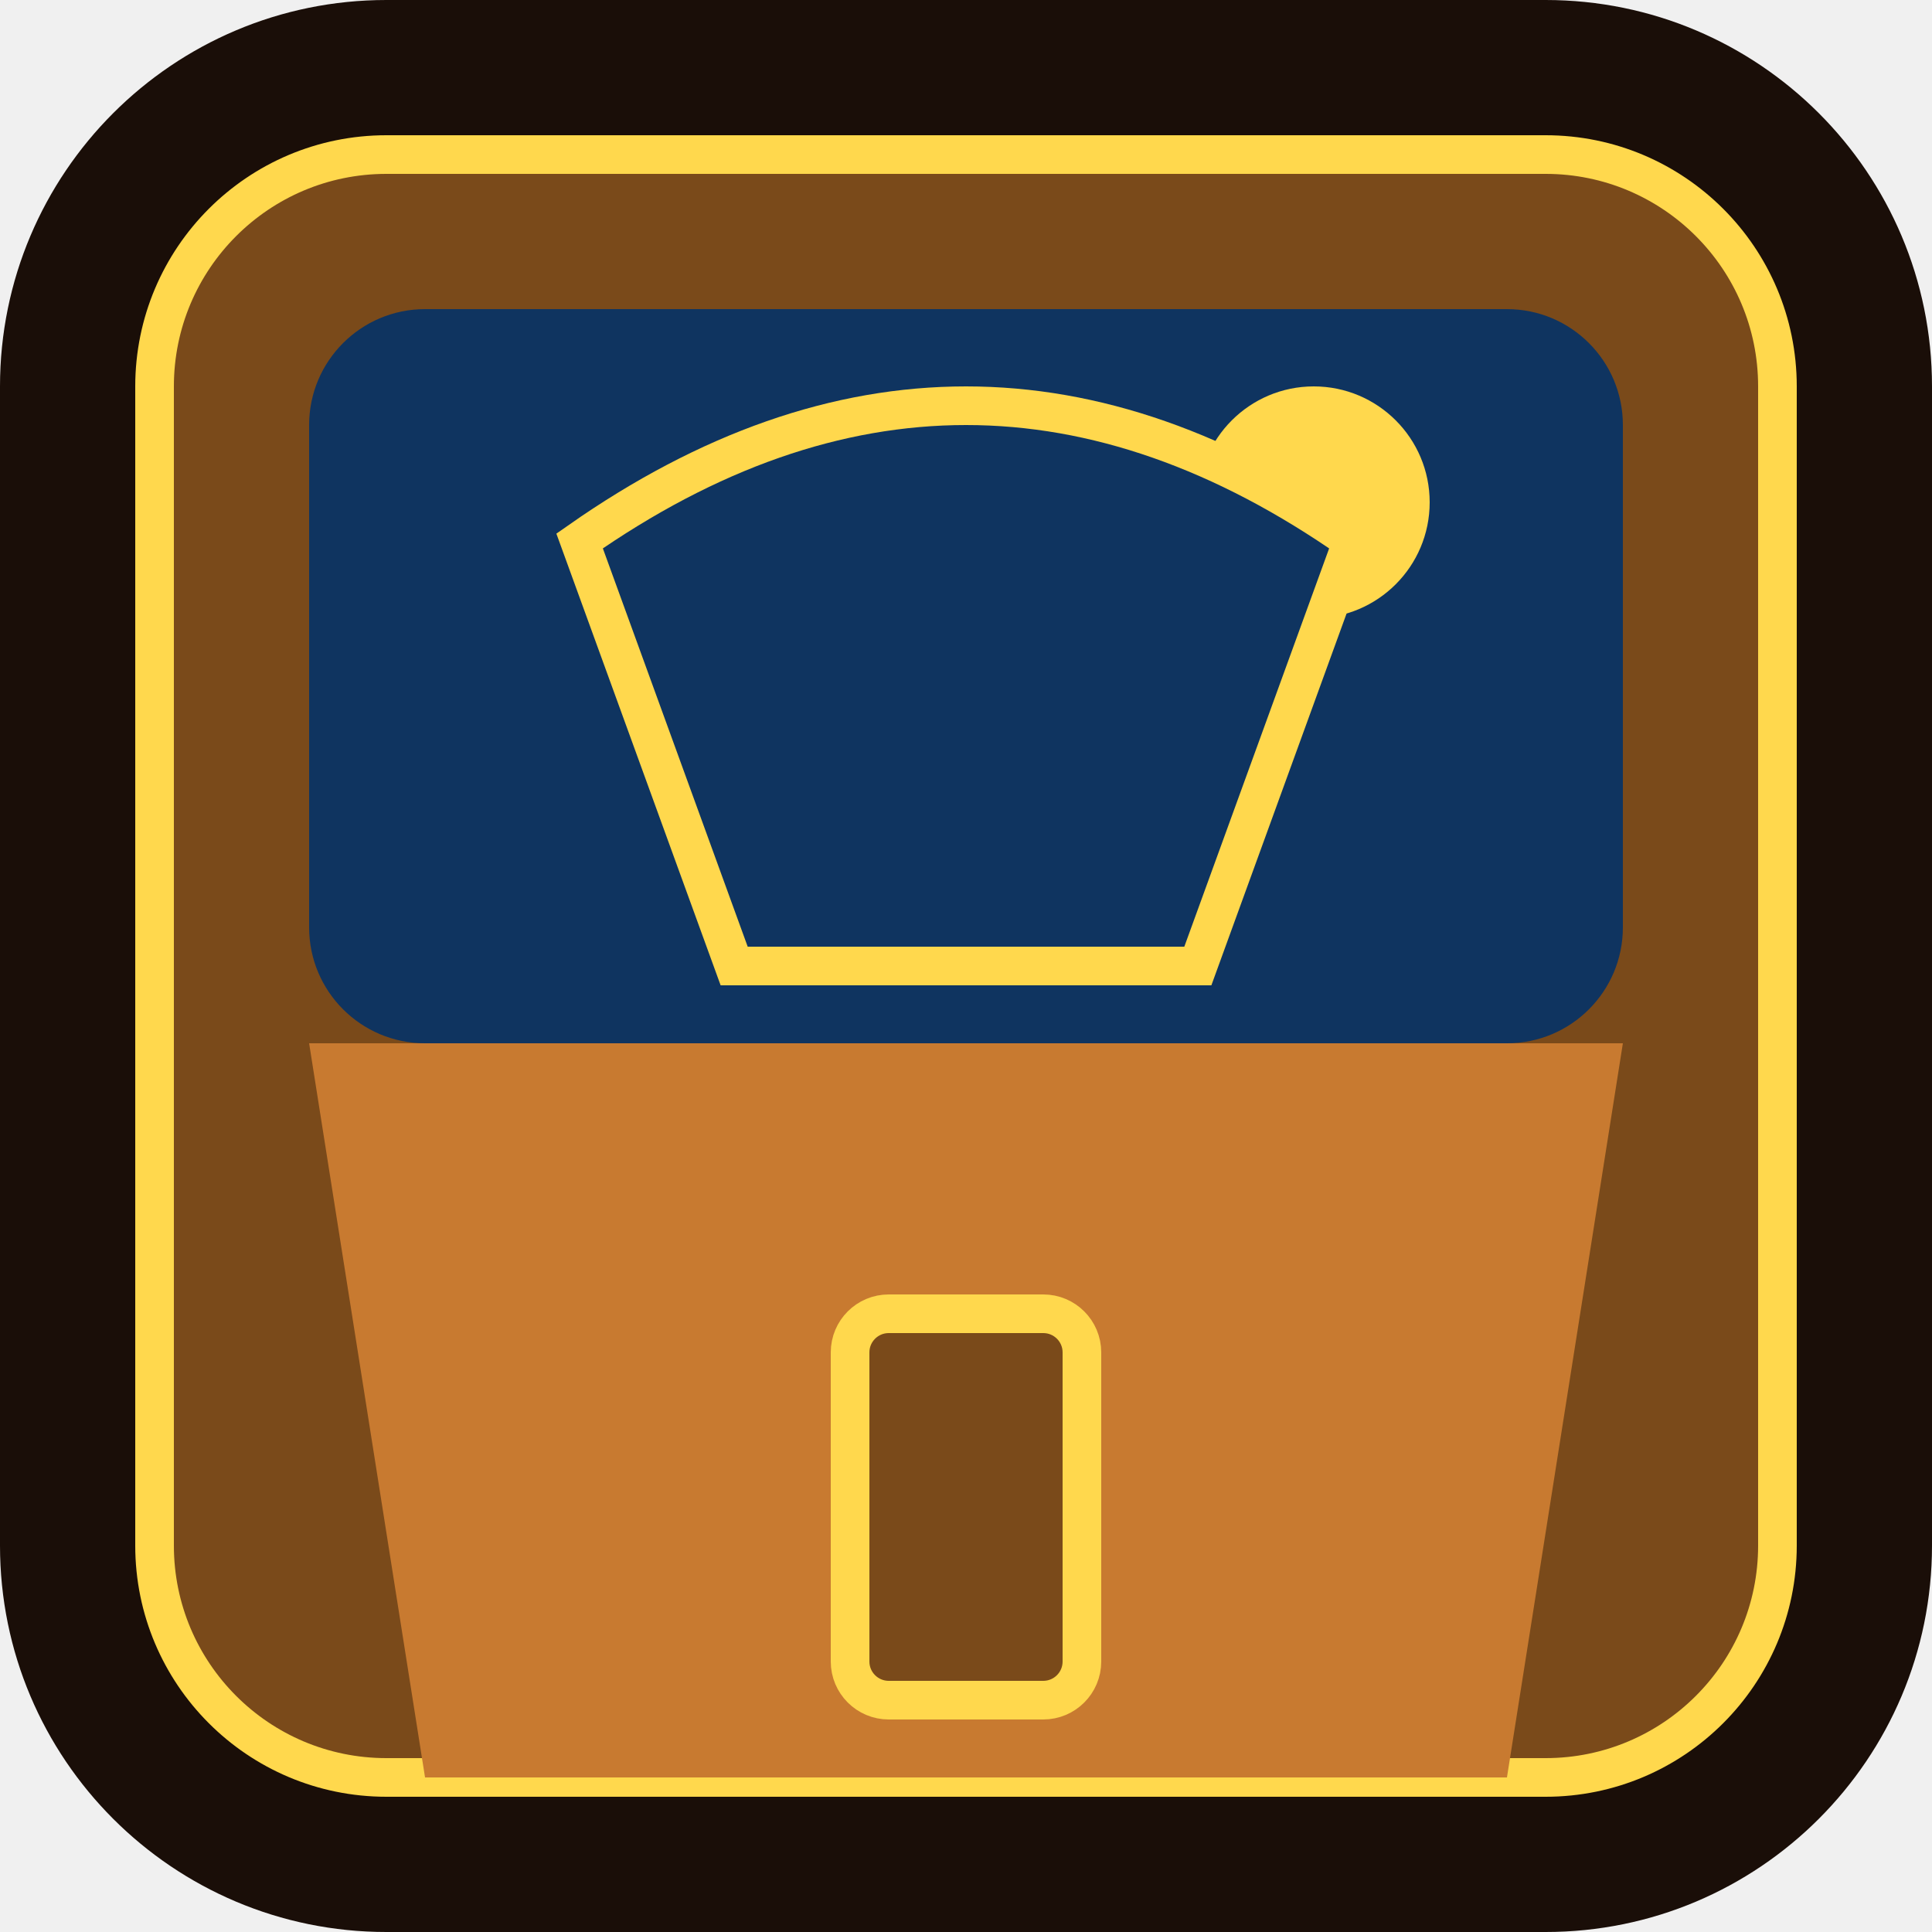
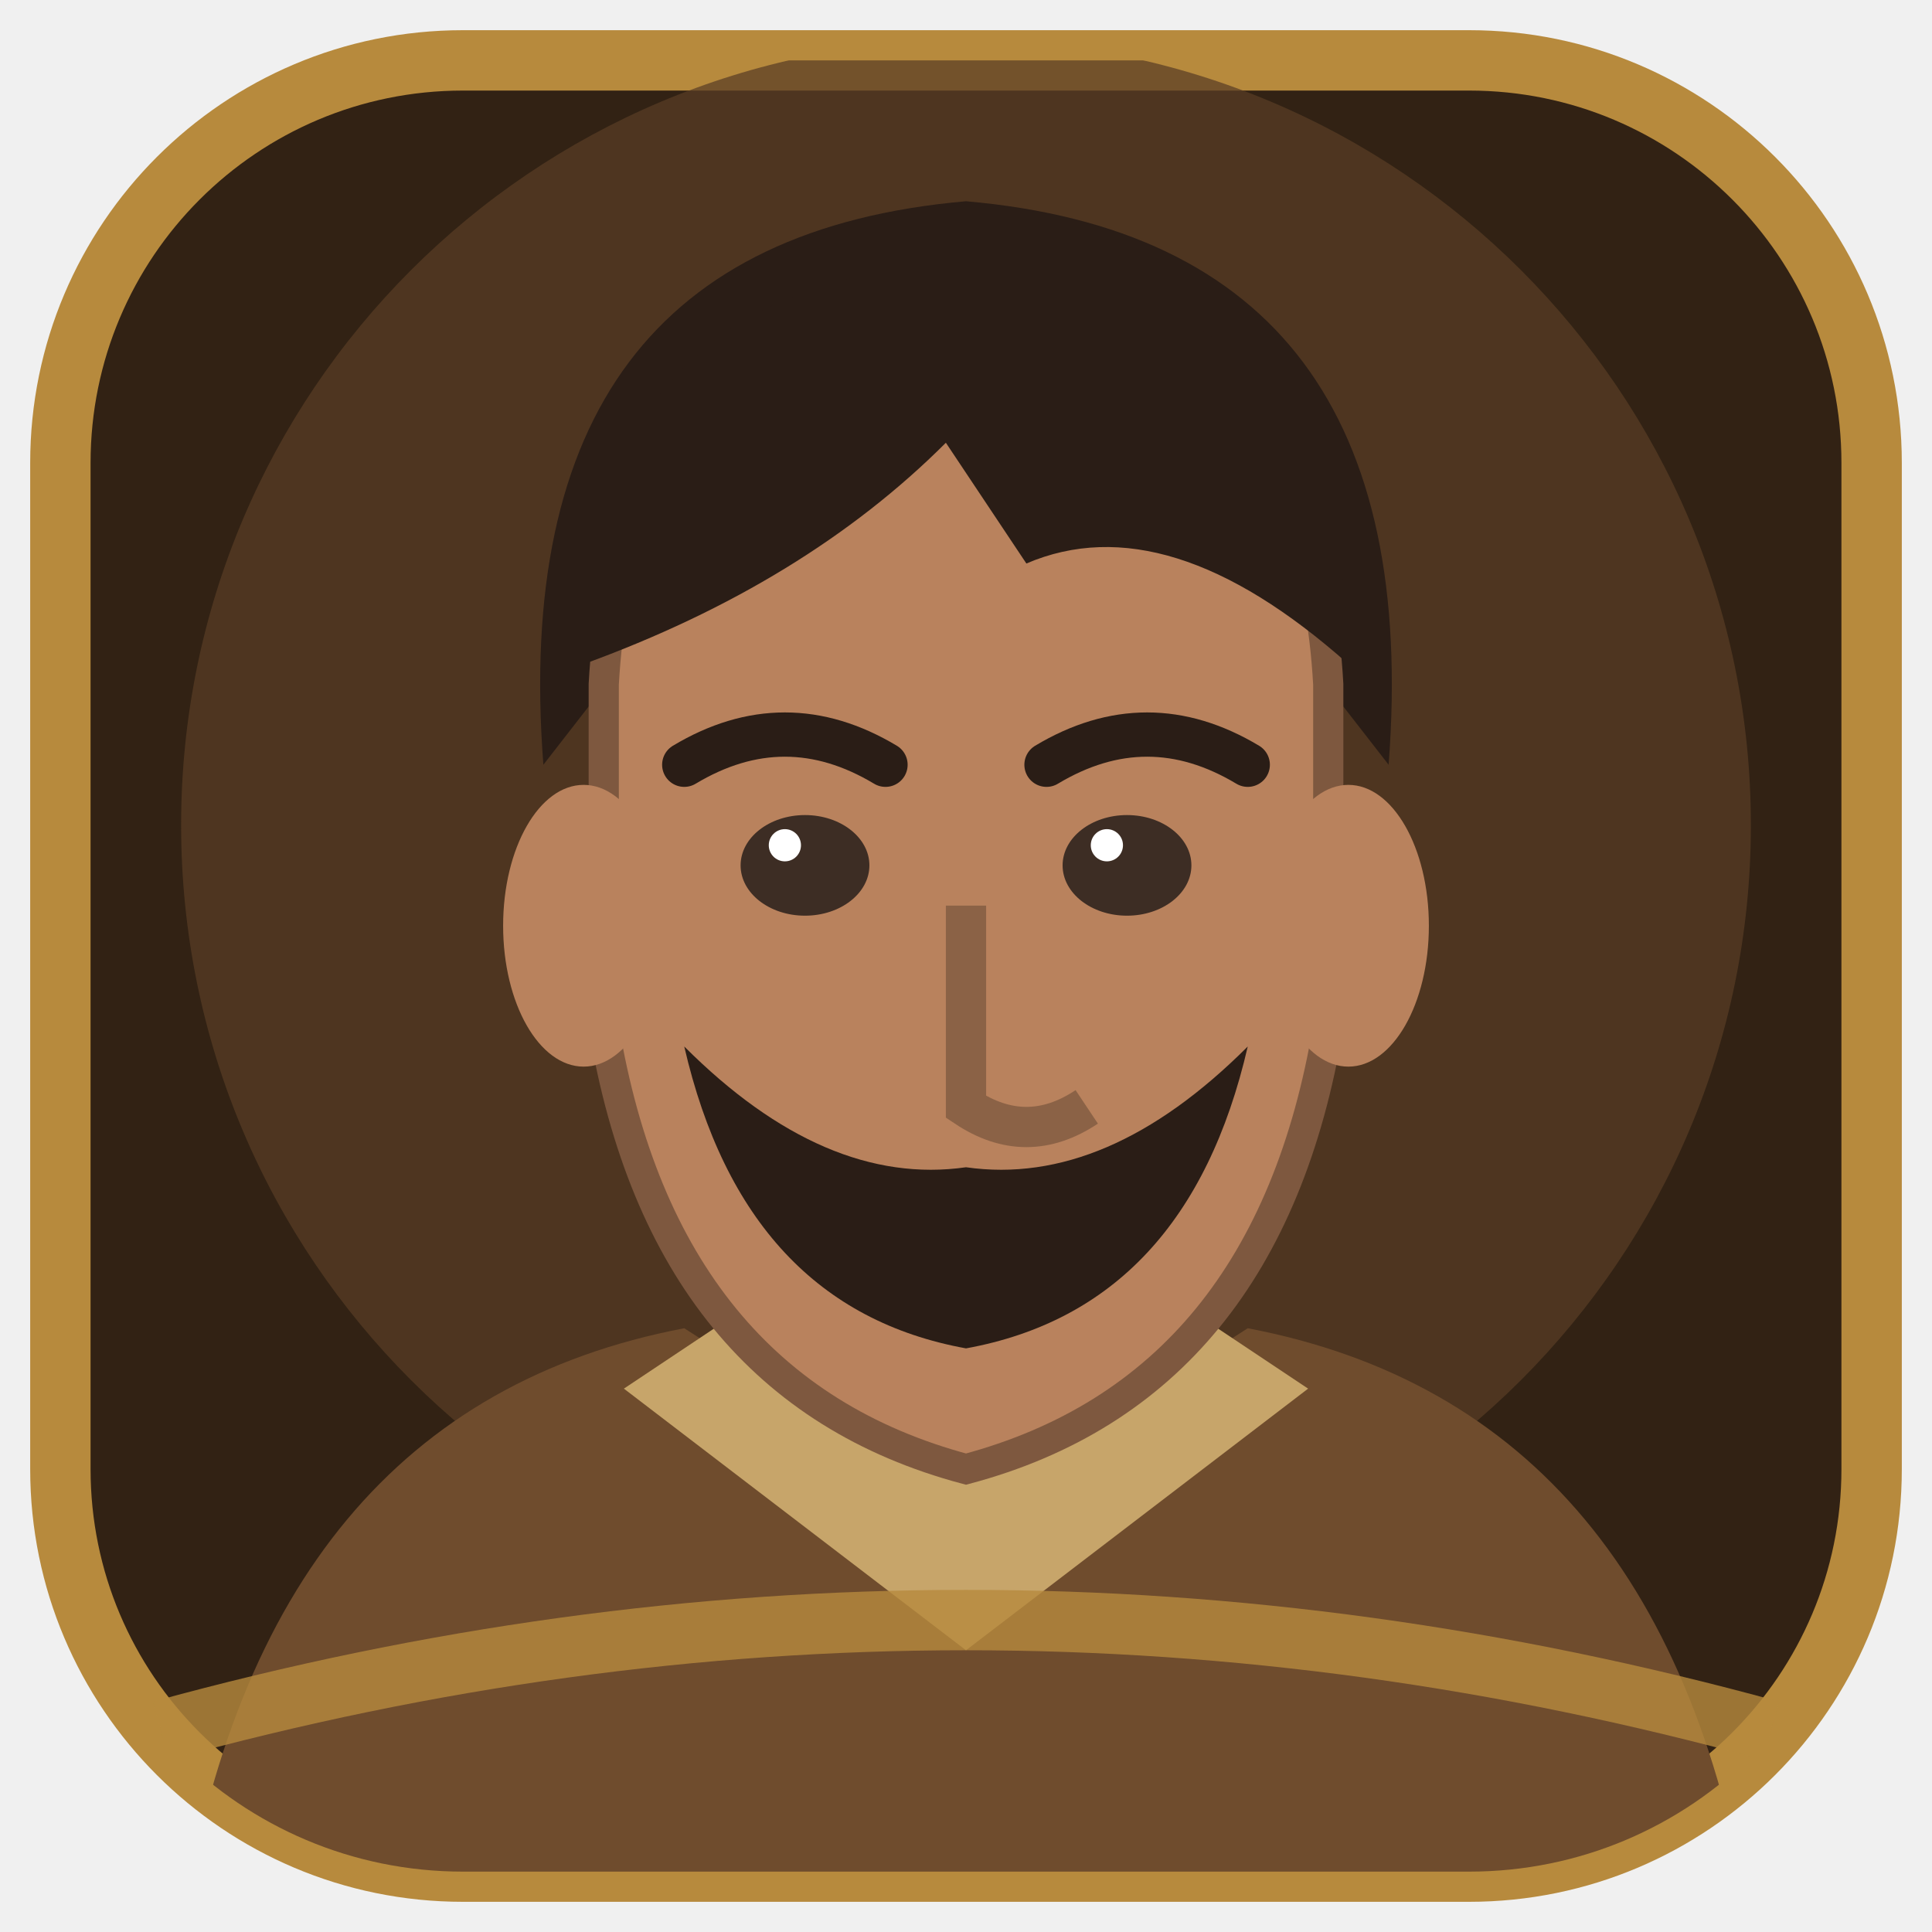
- <svg xmlns="http://www.w3.org/2000/svg" viewBox="0 0 100 100" width="100" height="100">
-   <rect width="100" height="100" rx="20" fill="#1a0e08" />
-   <rect x="8" y="8" width="84" height="84" rx="12" fill="#7a4a1a" stroke="#ffd84d" stroke-width="2" />
-   <rect x="16" y="16" width="68" height="38" rx="6" fill="#0f3460" />
-   <circle cx="68" cy="26" r="6" fill="#ffd84d" />
-   <path d="M16 54 L84 54 L78 92 L22 92 Z" fill="#c87a30" />
-   <path d="M30 28 Q50 14 70 28 L62 50 L38 50 Z" fill="#0f3460" stroke="#ffd84d" stroke-width="2" />
-   <rect x="44" y="68" width="12" height="20" rx="2" fill="#7a4a1a" stroke="#ffd84d" stroke-width="2" />
+ <svg xmlns="http://www.w3.org/2000/svg" viewBox="0 0 96 96" role="img" aria-labelledby="title desc" data-character="moses_young">
+   <defs>
+     <clipPath id="frame">
+       <rect x="3" y="3" width="90" height="90" rx="20" />
+     </clipPath>
+   </defs>
+   <rect x="3" y="3" width="90" height="90" rx="20" fill="#322214" stroke="#b78a3d" stroke-width="3" />
+   <g clip-path="url(#frame)">
+     <circle cx="48" cy="41" r="39" fill="#593d24" opacity=".72" />
+     <path d="M9 96Q13 70 34 66L48 75 62 66Q83 70 87 96Z" fill="#6f4c2d" />
+     <path d="M31 69L48 82 65 69 59 65 48 73 37 65Z" fill="#c7a56a" />
+     <path d="M27 38Q25 12 48 10Q71 12 69 38L62 29Q48 16 34 29Z" fill="#2a1d16" />
+     <path d="M30 34Q31 16 48 15Q65 16 66 34V51Q63 69 48 73Q33 69 30 51Z" fill="#b9825d" stroke="#7e583f" stroke-width="1.5" />
+     <ellipse cx="29" cy="46" rx="4" ry="7" fill="#b9825d" />
+     <ellipse cx="67" cy="46" rx="4" ry="7" fill="#b9825d" />
+     <path d="M29 33Q29 14 48 13Q67 14 67 33Q58 25 51 28L47 22Q40 29 29 33Z" fill="#2a1d16" />
+     <path d="M34 38q5-3 10 0M52 38q5-3 10 0" fill="none" stroke="#2a1d16" stroke-width="2.2" stroke-linecap="round" />
+     <ellipse cx="40" cy="43" rx="3.2" ry="2.5" fill="#3d2d24" />
+     <ellipse cx="56" cy="43" rx="3.2" ry="2.5" fill="#3d2d24" />
+     <circle cx="39" cy="42" r=".8" fill="#fff" />
+     <circle cx="55" cy="42" r=".8" fill="#fff" />
+     <path d="M48 45v10q3 2 6 0" fill="none" stroke="#8b6246" stroke-width="2" />
+     <path d="M43 60q5 3 10 0" fill="none" stroke="#985e50" stroke-width="2" stroke-linecap="round" />
+     <path d="M34 52Q37 65 48 67Q59 65 62 52Q55 59 48 58Q41 59 34 52Z" fill="#2a1d16" />
+     <path d="M8 86Q48 75 88 86" fill="none" stroke="#b78a3d" stroke-width="3" opacity=".8" />
+   </g>
</svg>
